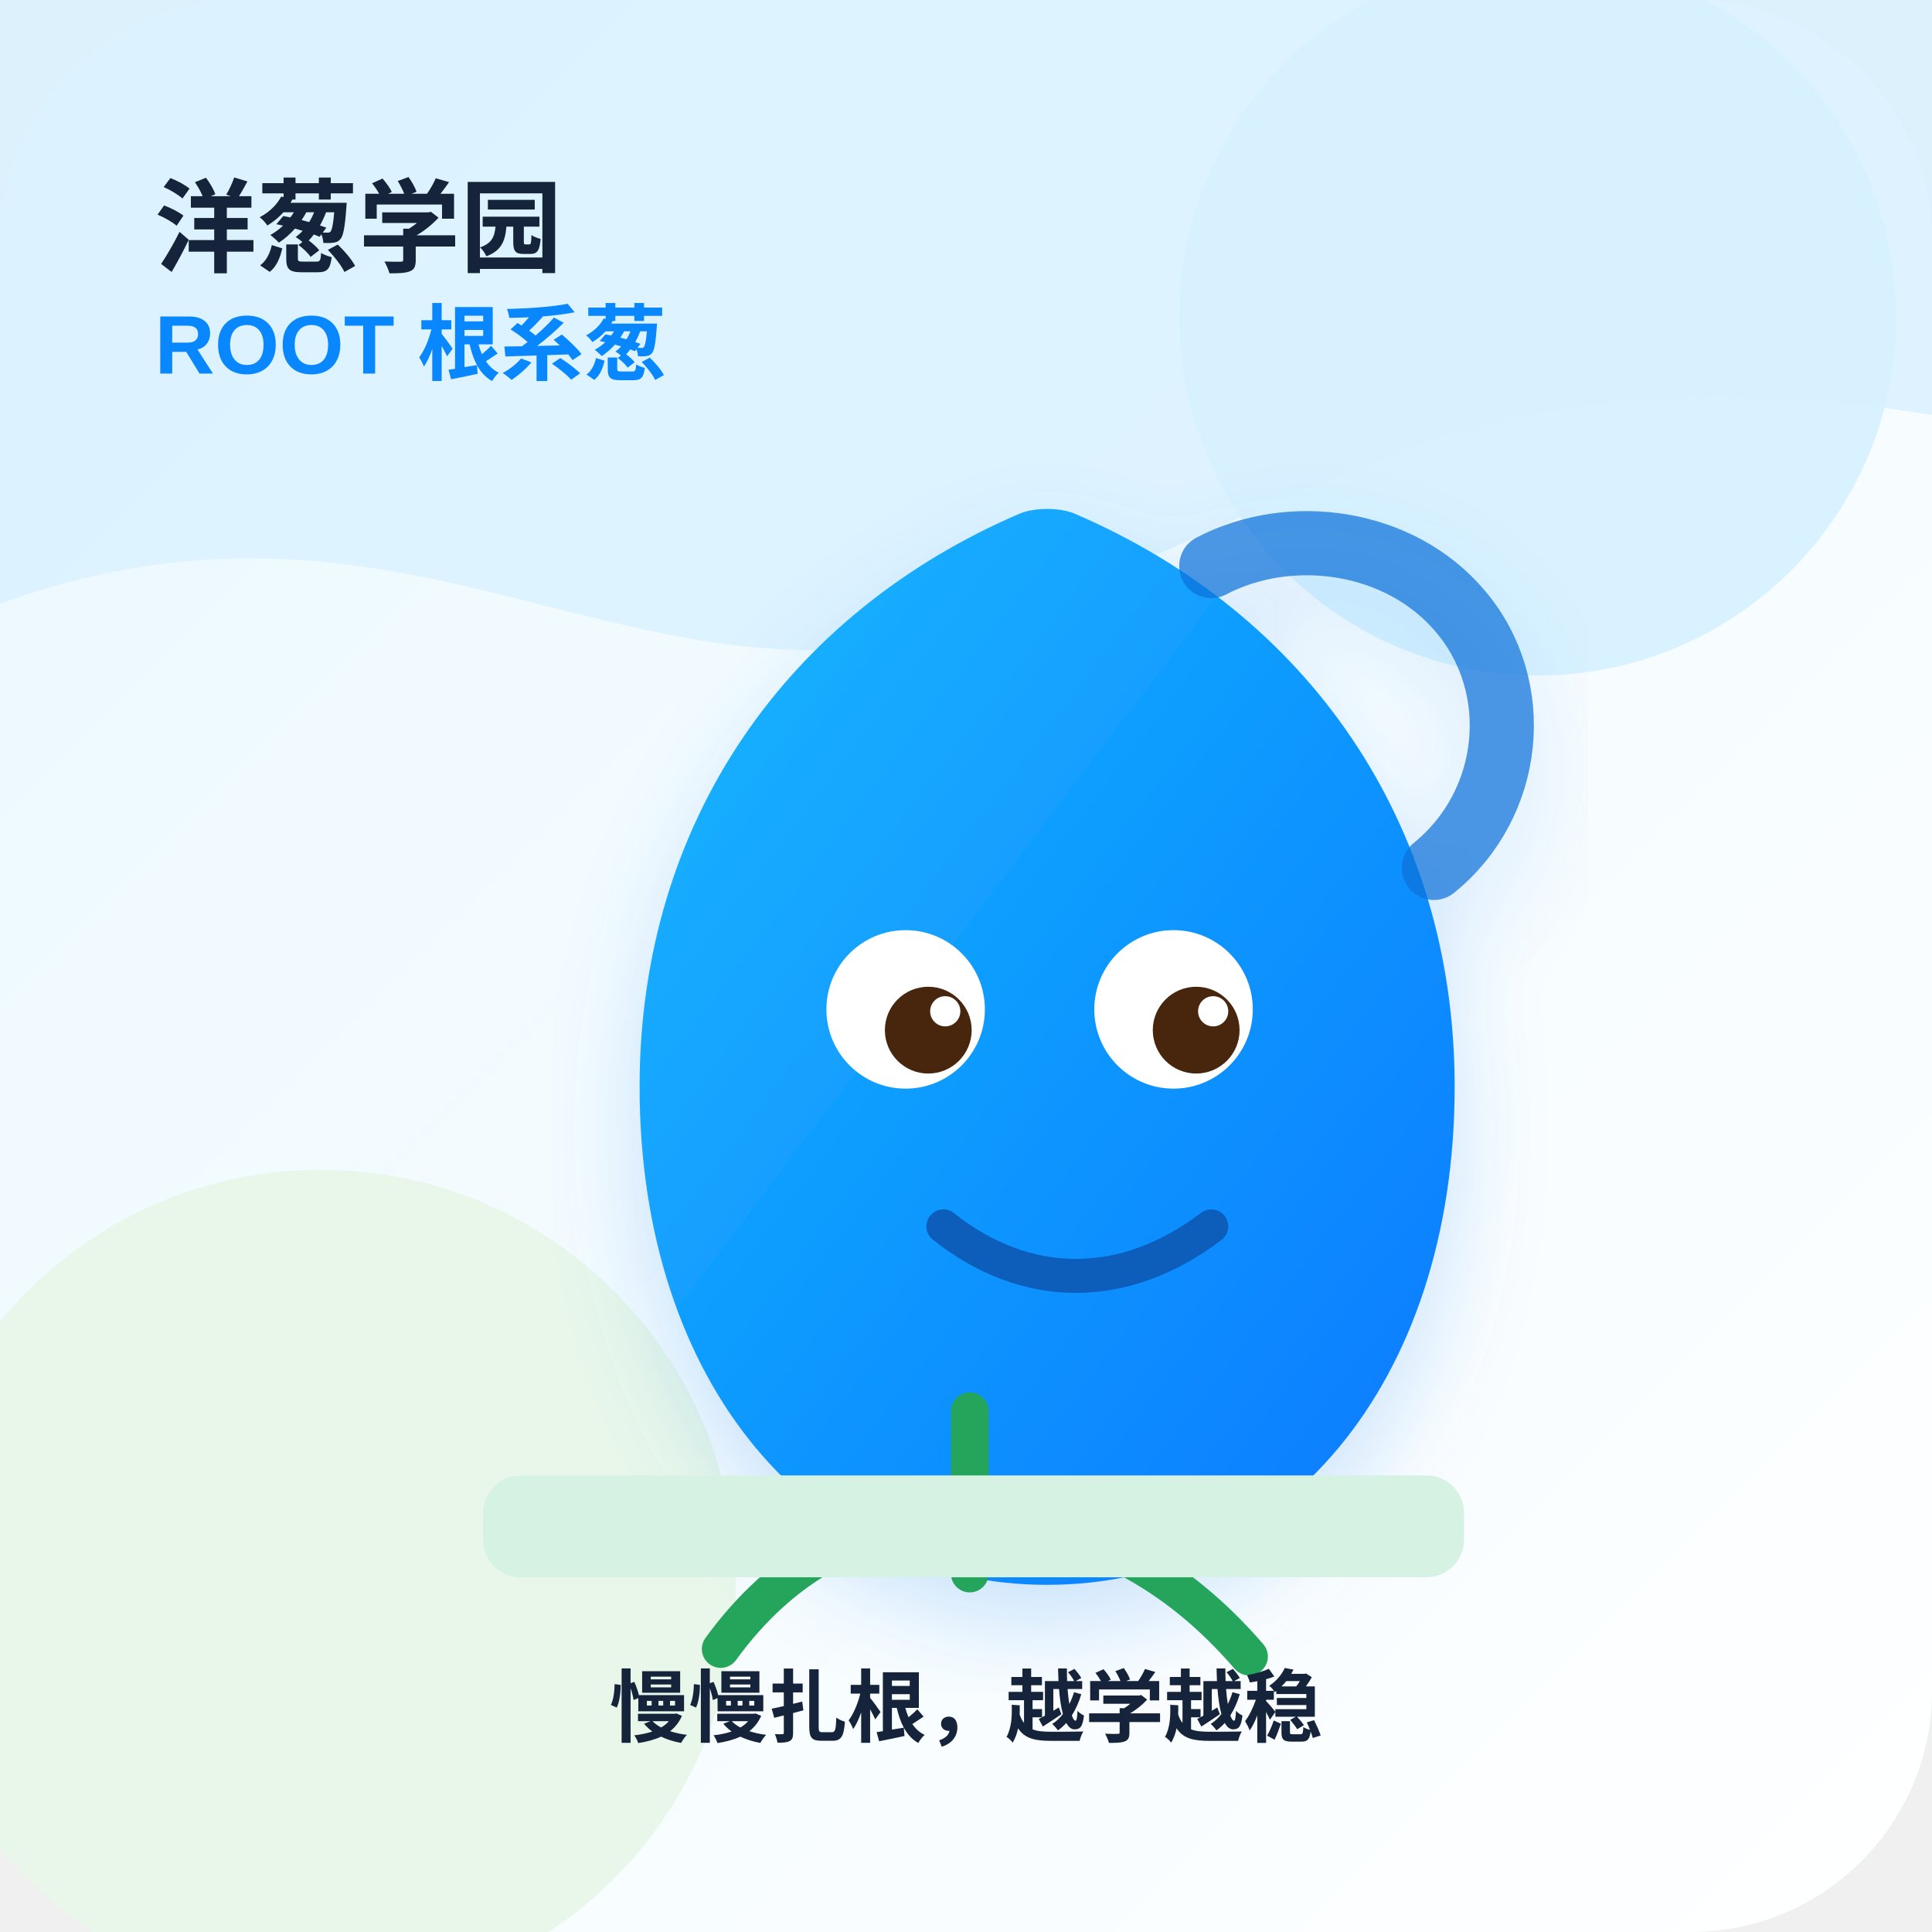
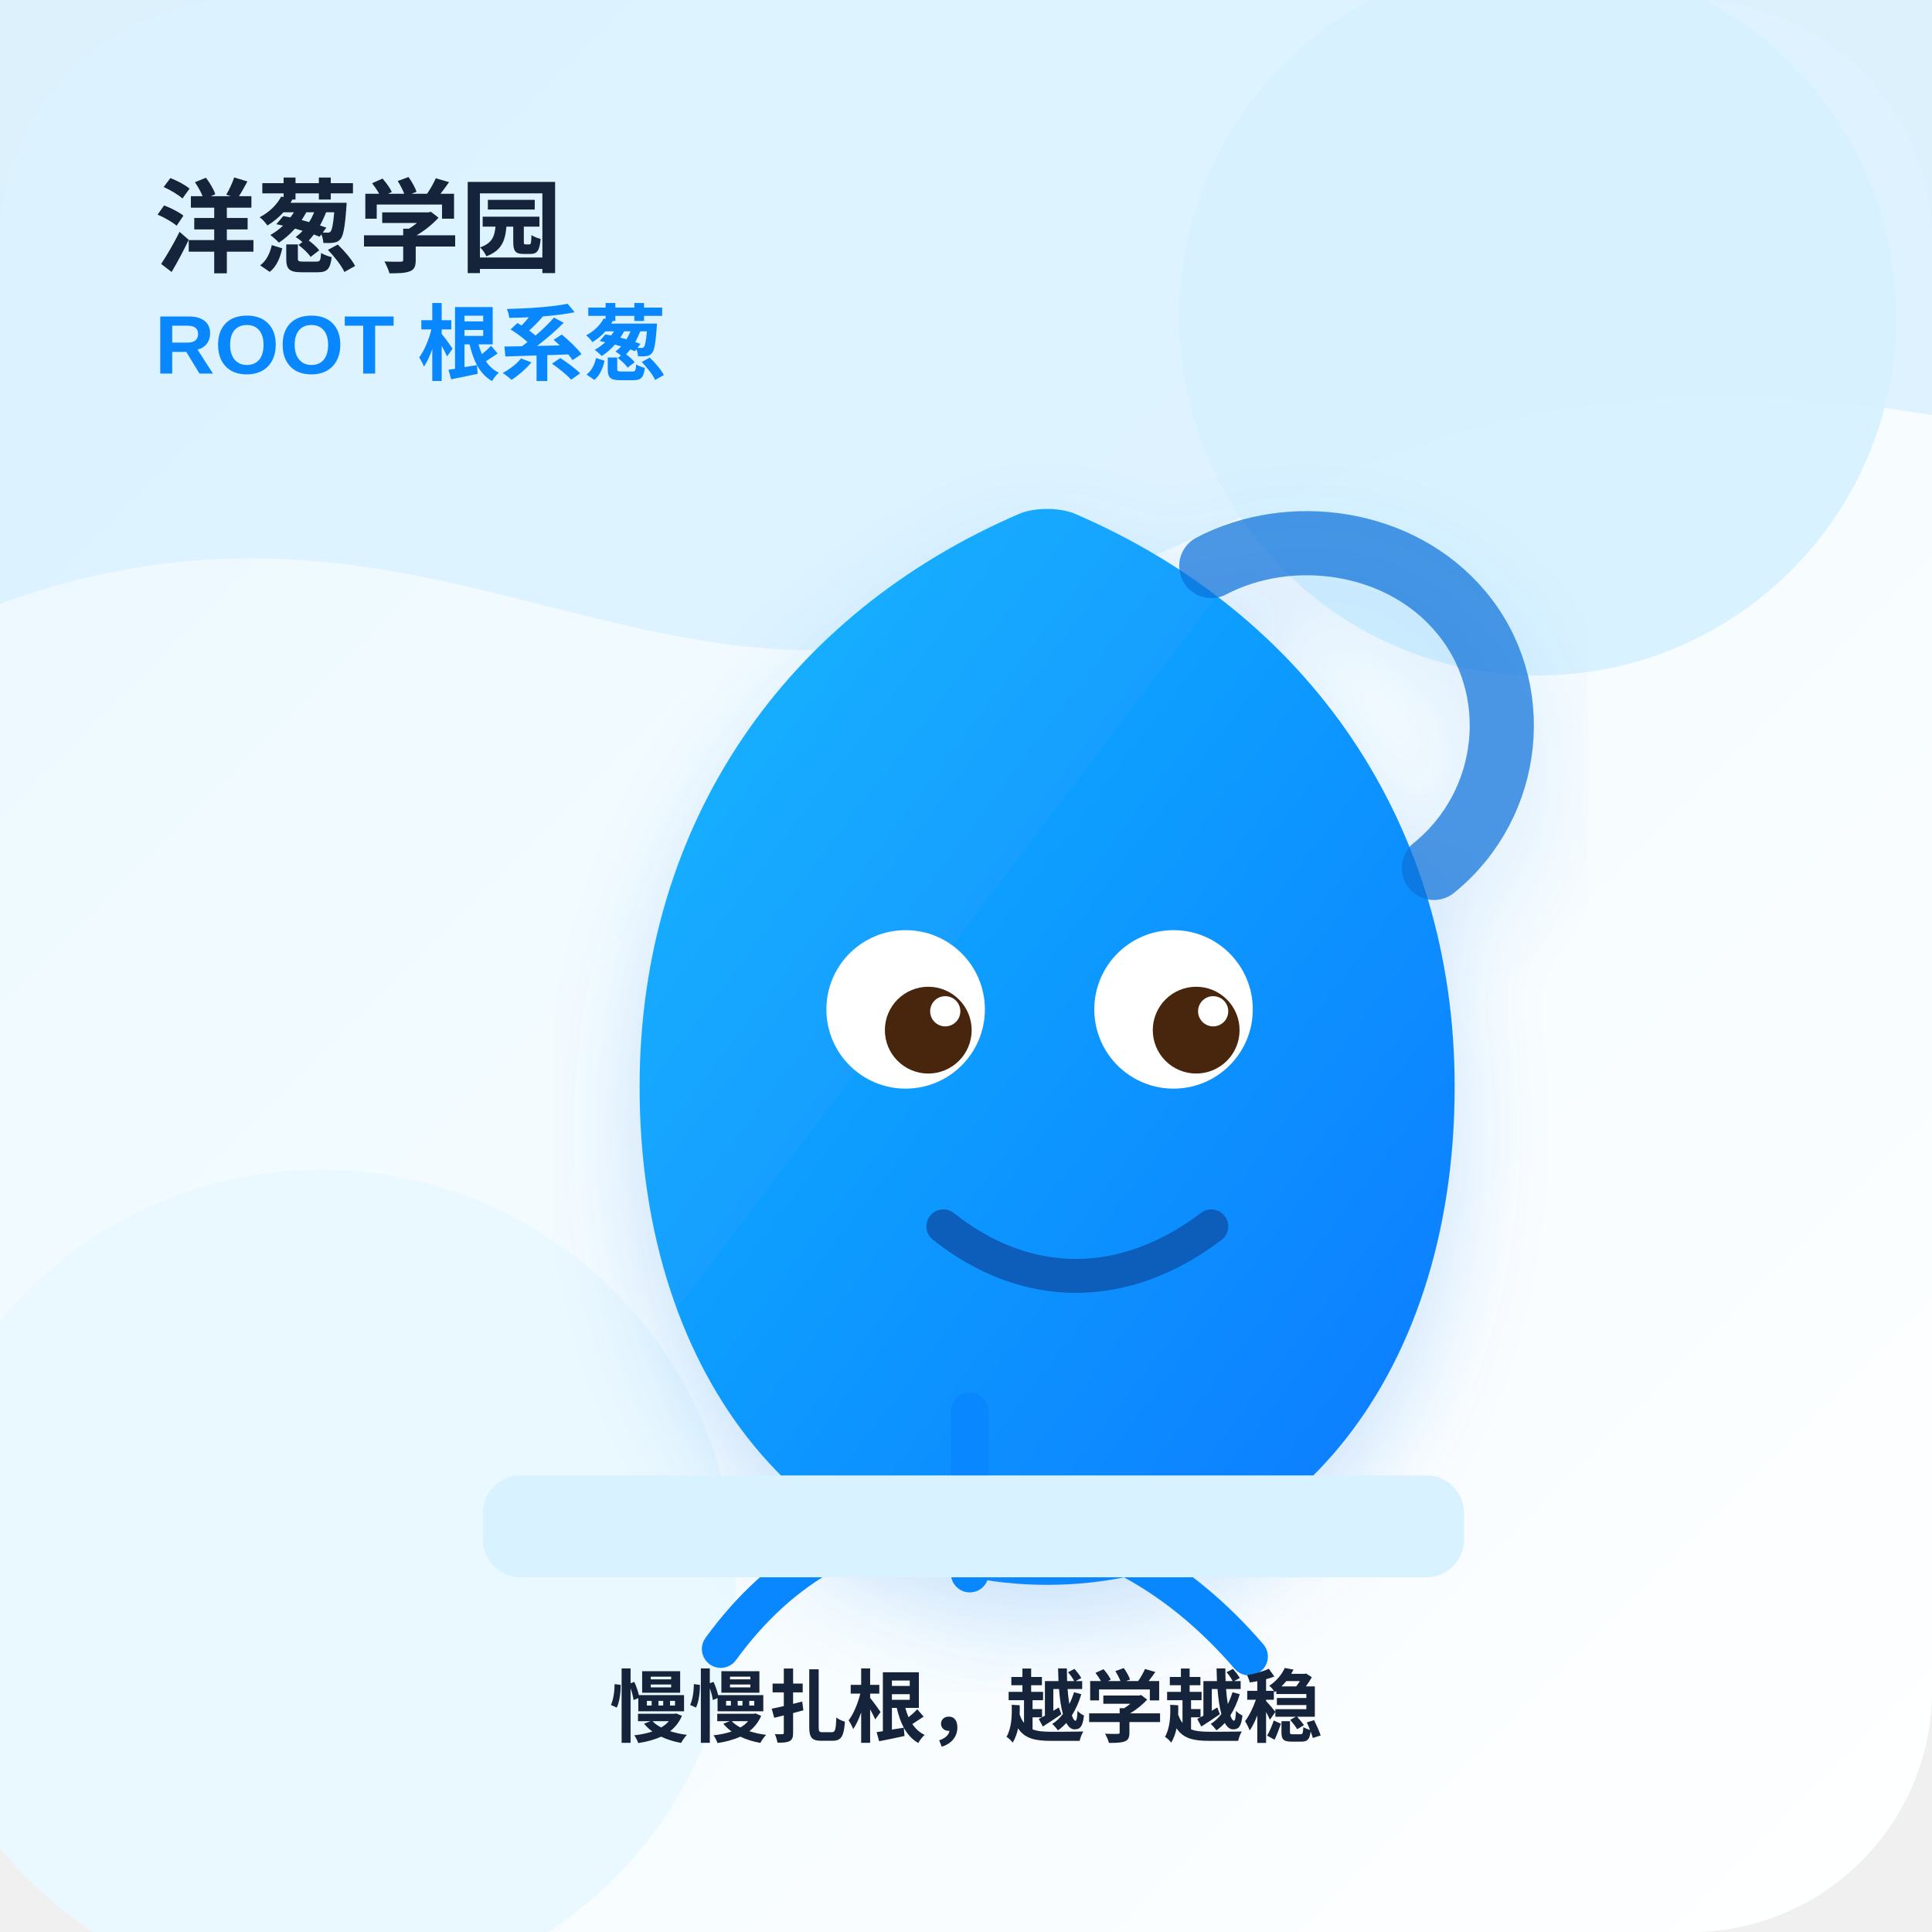
<svg xmlns="http://www.w3.org/2000/svg" viewBox="0 0 1024 1024">
  <defs>
    <linearGradient id="bg" x1="0" y1="0" x2="1" y2="1">
      <stop offset="0" stop-color="#EAF8FF" />
      <stop offset="1" stop-color="#FFFFFF" />
    </linearGradient>
    <linearGradient id="onion" x1="0" y1="0" x2="1" y2="1">
      <stop offset="0" stop-color="#19B8FF" />
      <stop offset="1" stop-color="#0678FF" />
    </linearGradient>
    <filter id="s">
      <feDropShadow dx="0" dy="22" stdDeviation="24" flood-color="#0879E9" flood-opacity=".18" />
    </filter>
  </defs>
  <rect width="1024" height="1024" rx="128" fill="url(#bg)" />
  <circle cx="815" cy="168" r="190" fill="#D8F2FF" />
-   <circle cx="170" cy="840" r="220" fill="#E8F7EA" />
+   <circle cx="170" cy="840" r="220" fill="#EAF8FF" />
  <path d="M0 320C220 240 340 390 520 330C700 270 780 180 1024 220V0H0Z" fill="#D8F1FF" opacity=".8" />
  <text x="82" y="140" font-family="PingFang SC,Microsoft YaHei,Arial" font-size="54" font-weight="900" fill="#15233B">洋葱学园</text>
  <text x="82" y="198" font-family="Arial" font-size="44" font-weight="900" fill="#0987FF">ROOT 根系葱</text>
  <g filter="url(#s)">
    <path d="M399 280c124 53 202 164 202 304 0 157-91 264-216 264S169 741 169 584c0-140 78-251 202-304 8-3 20-3 28 0z" transform="translate(170 -8)" fill="url(#onion)" />
    <path d="M642 300c42-22 100-14 132 24 34 40 28 102-14 136" fill="none" stroke="#0A72DA" stroke-width="34" stroke-linecap="round" opacity=".72" />
    <circle cx="480" cy="535" r="42" fill="#fff" />
    <circle cx="622" cy="535" r="42" fill="#fff" />
    <circle cx="492" cy="546" r="23" fill="#47270F" />
    <circle cx="634" cy="546" r="23" fill="#47270F" />
    <circle cx="501" cy="536" r="8" fill="#fff" />
    <circle cx="643" cy="536" r="8" fill="#fff" />
    <path d="M500 650c44 35 96 35 142 0" fill="none" stroke="#075DBB" stroke-width="18" stroke-linecap="round" />
  </g>
-   <g stroke="#25A55B" stroke-width="20" stroke-linecap="round" fill="none">
+   <g stroke="#0987FF" stroke-width="20" stroke-linecap="round" fill="none">
    <path d="M514 748v86" />
    <path d="M514 802c-58 4-100 28-132 72" />
    <path d="M514 802c64 6 110 32 148 76" />
  </g>
-   <rect x="256" y="782" width="520" height="54" rx="20" fill="#D6F2E3" />
+   <rect x="256" y="782" width="520" height="54" rx="20" fill="#D8F2FF" />
  <text x="512" y="920" text-anchor="middle" font-family="PingFang SC,Microsoft YaHei,Arial" font-size="42" font-weight="900" fill="#15233B">慢慢扎根，越学越稳</text>
</svg>
